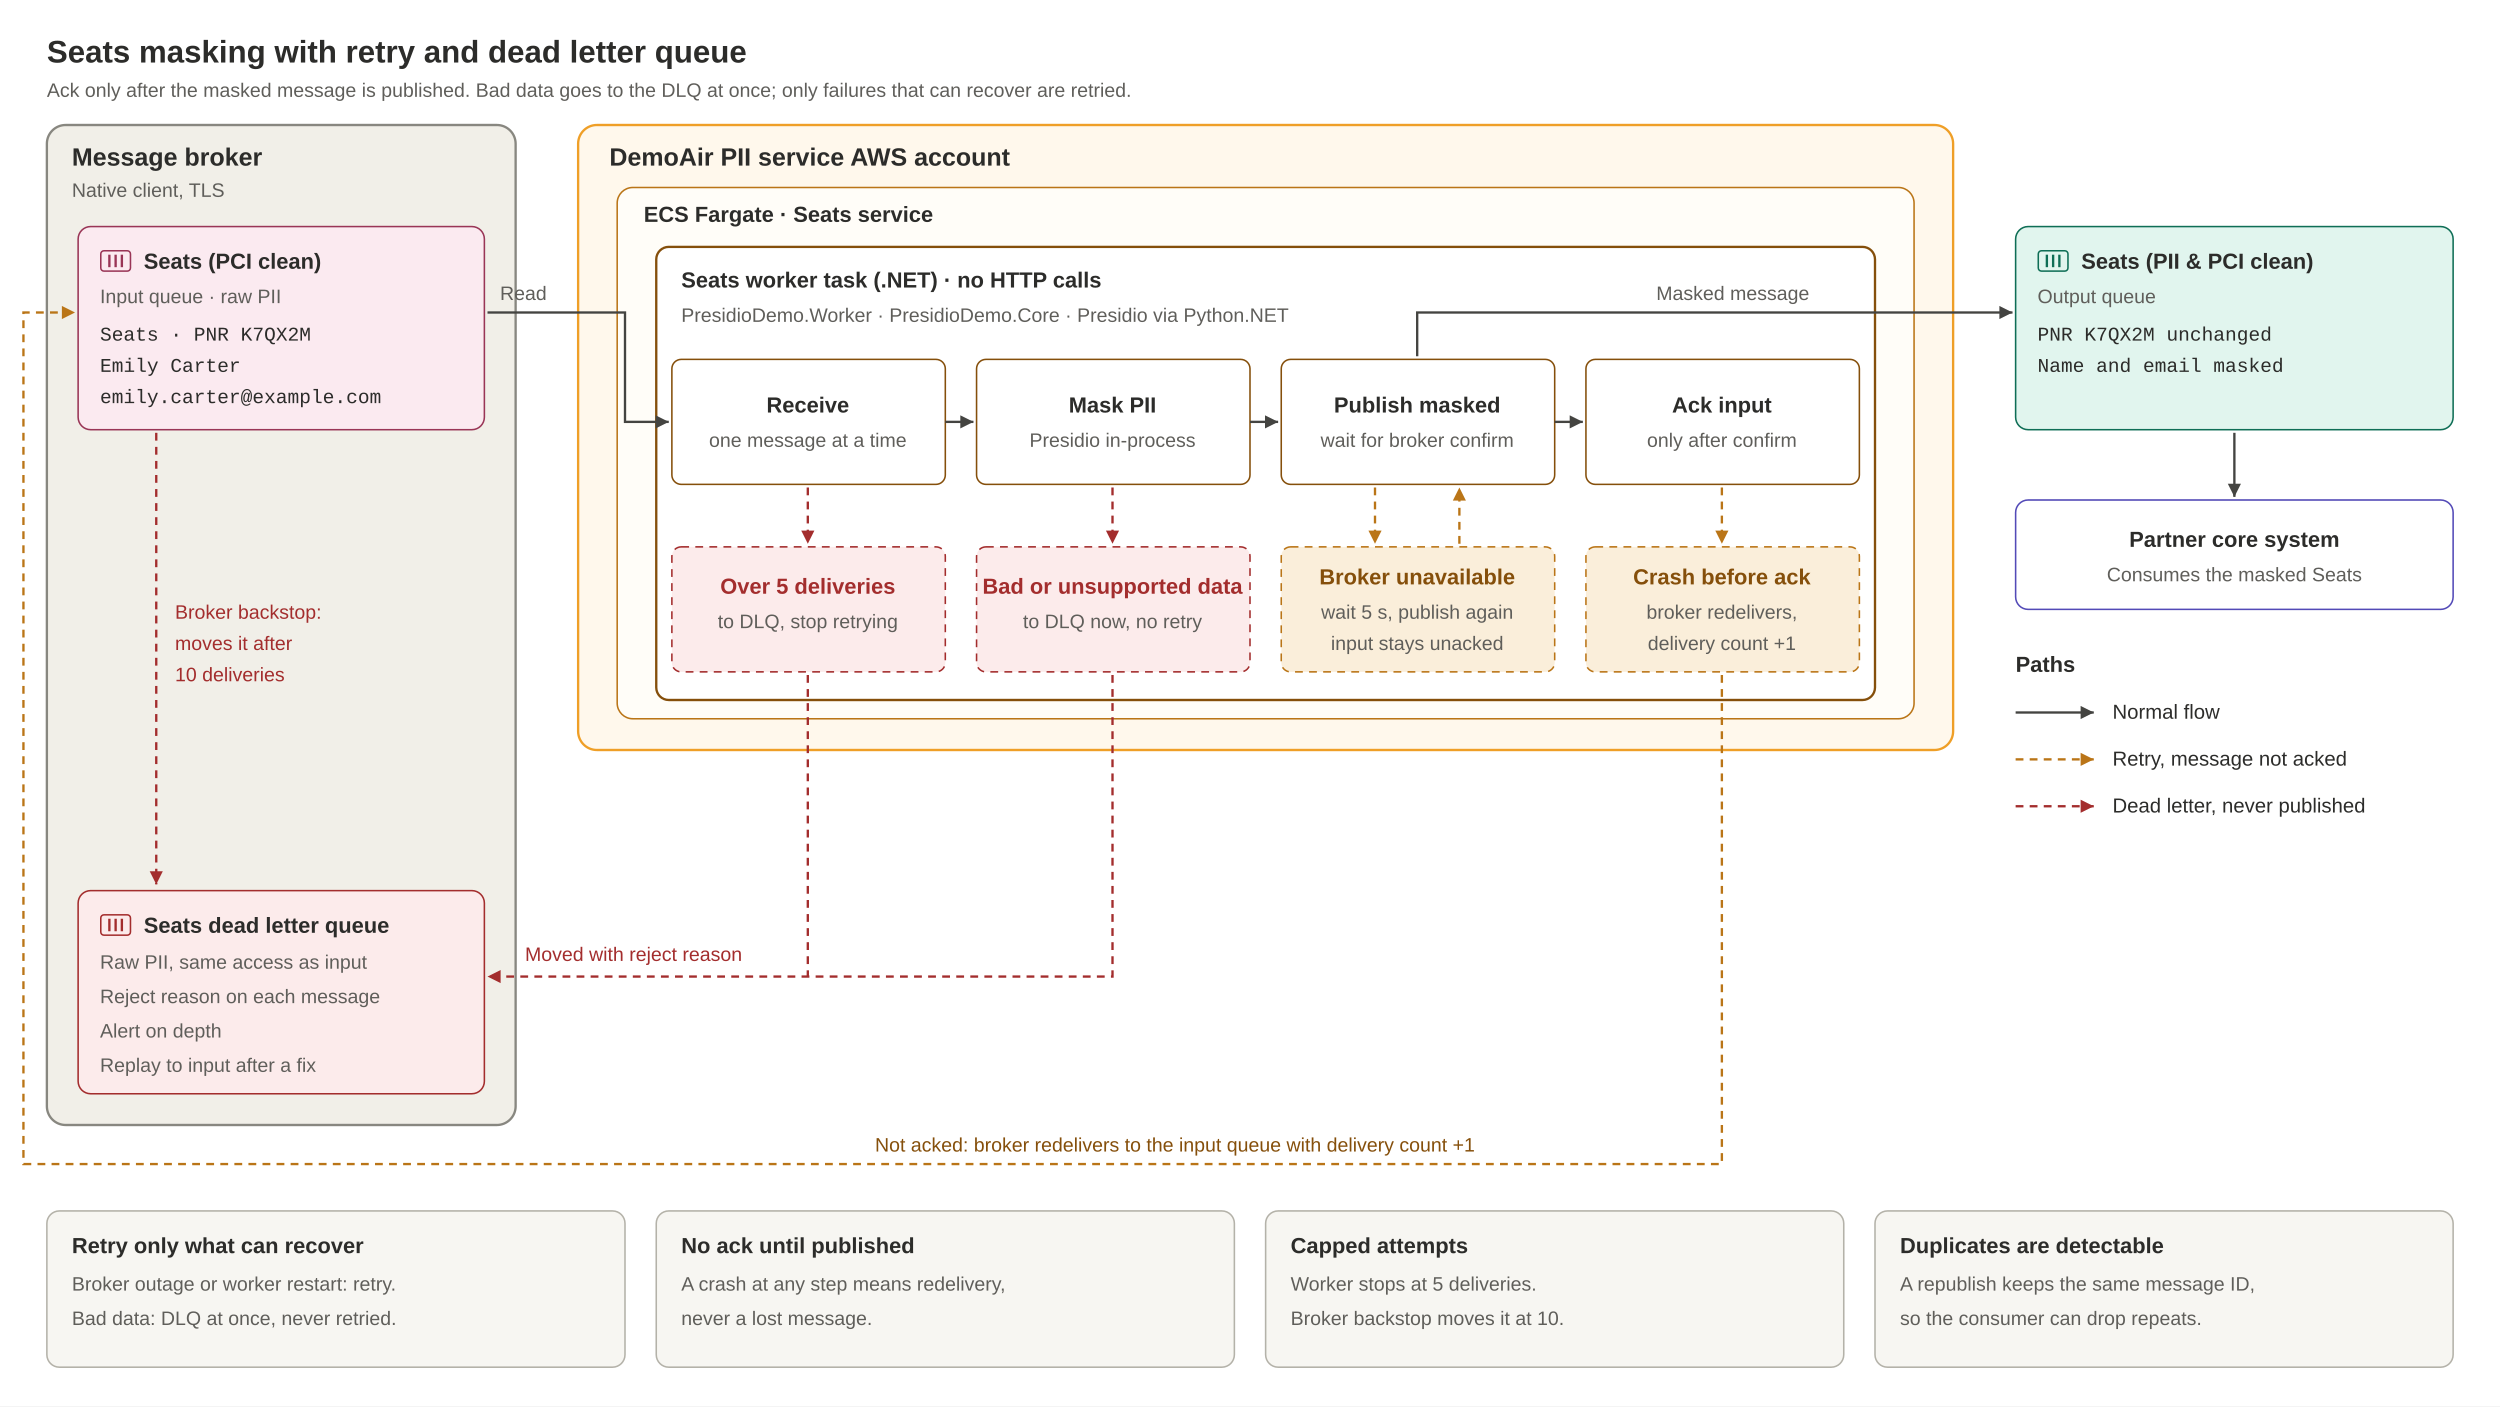
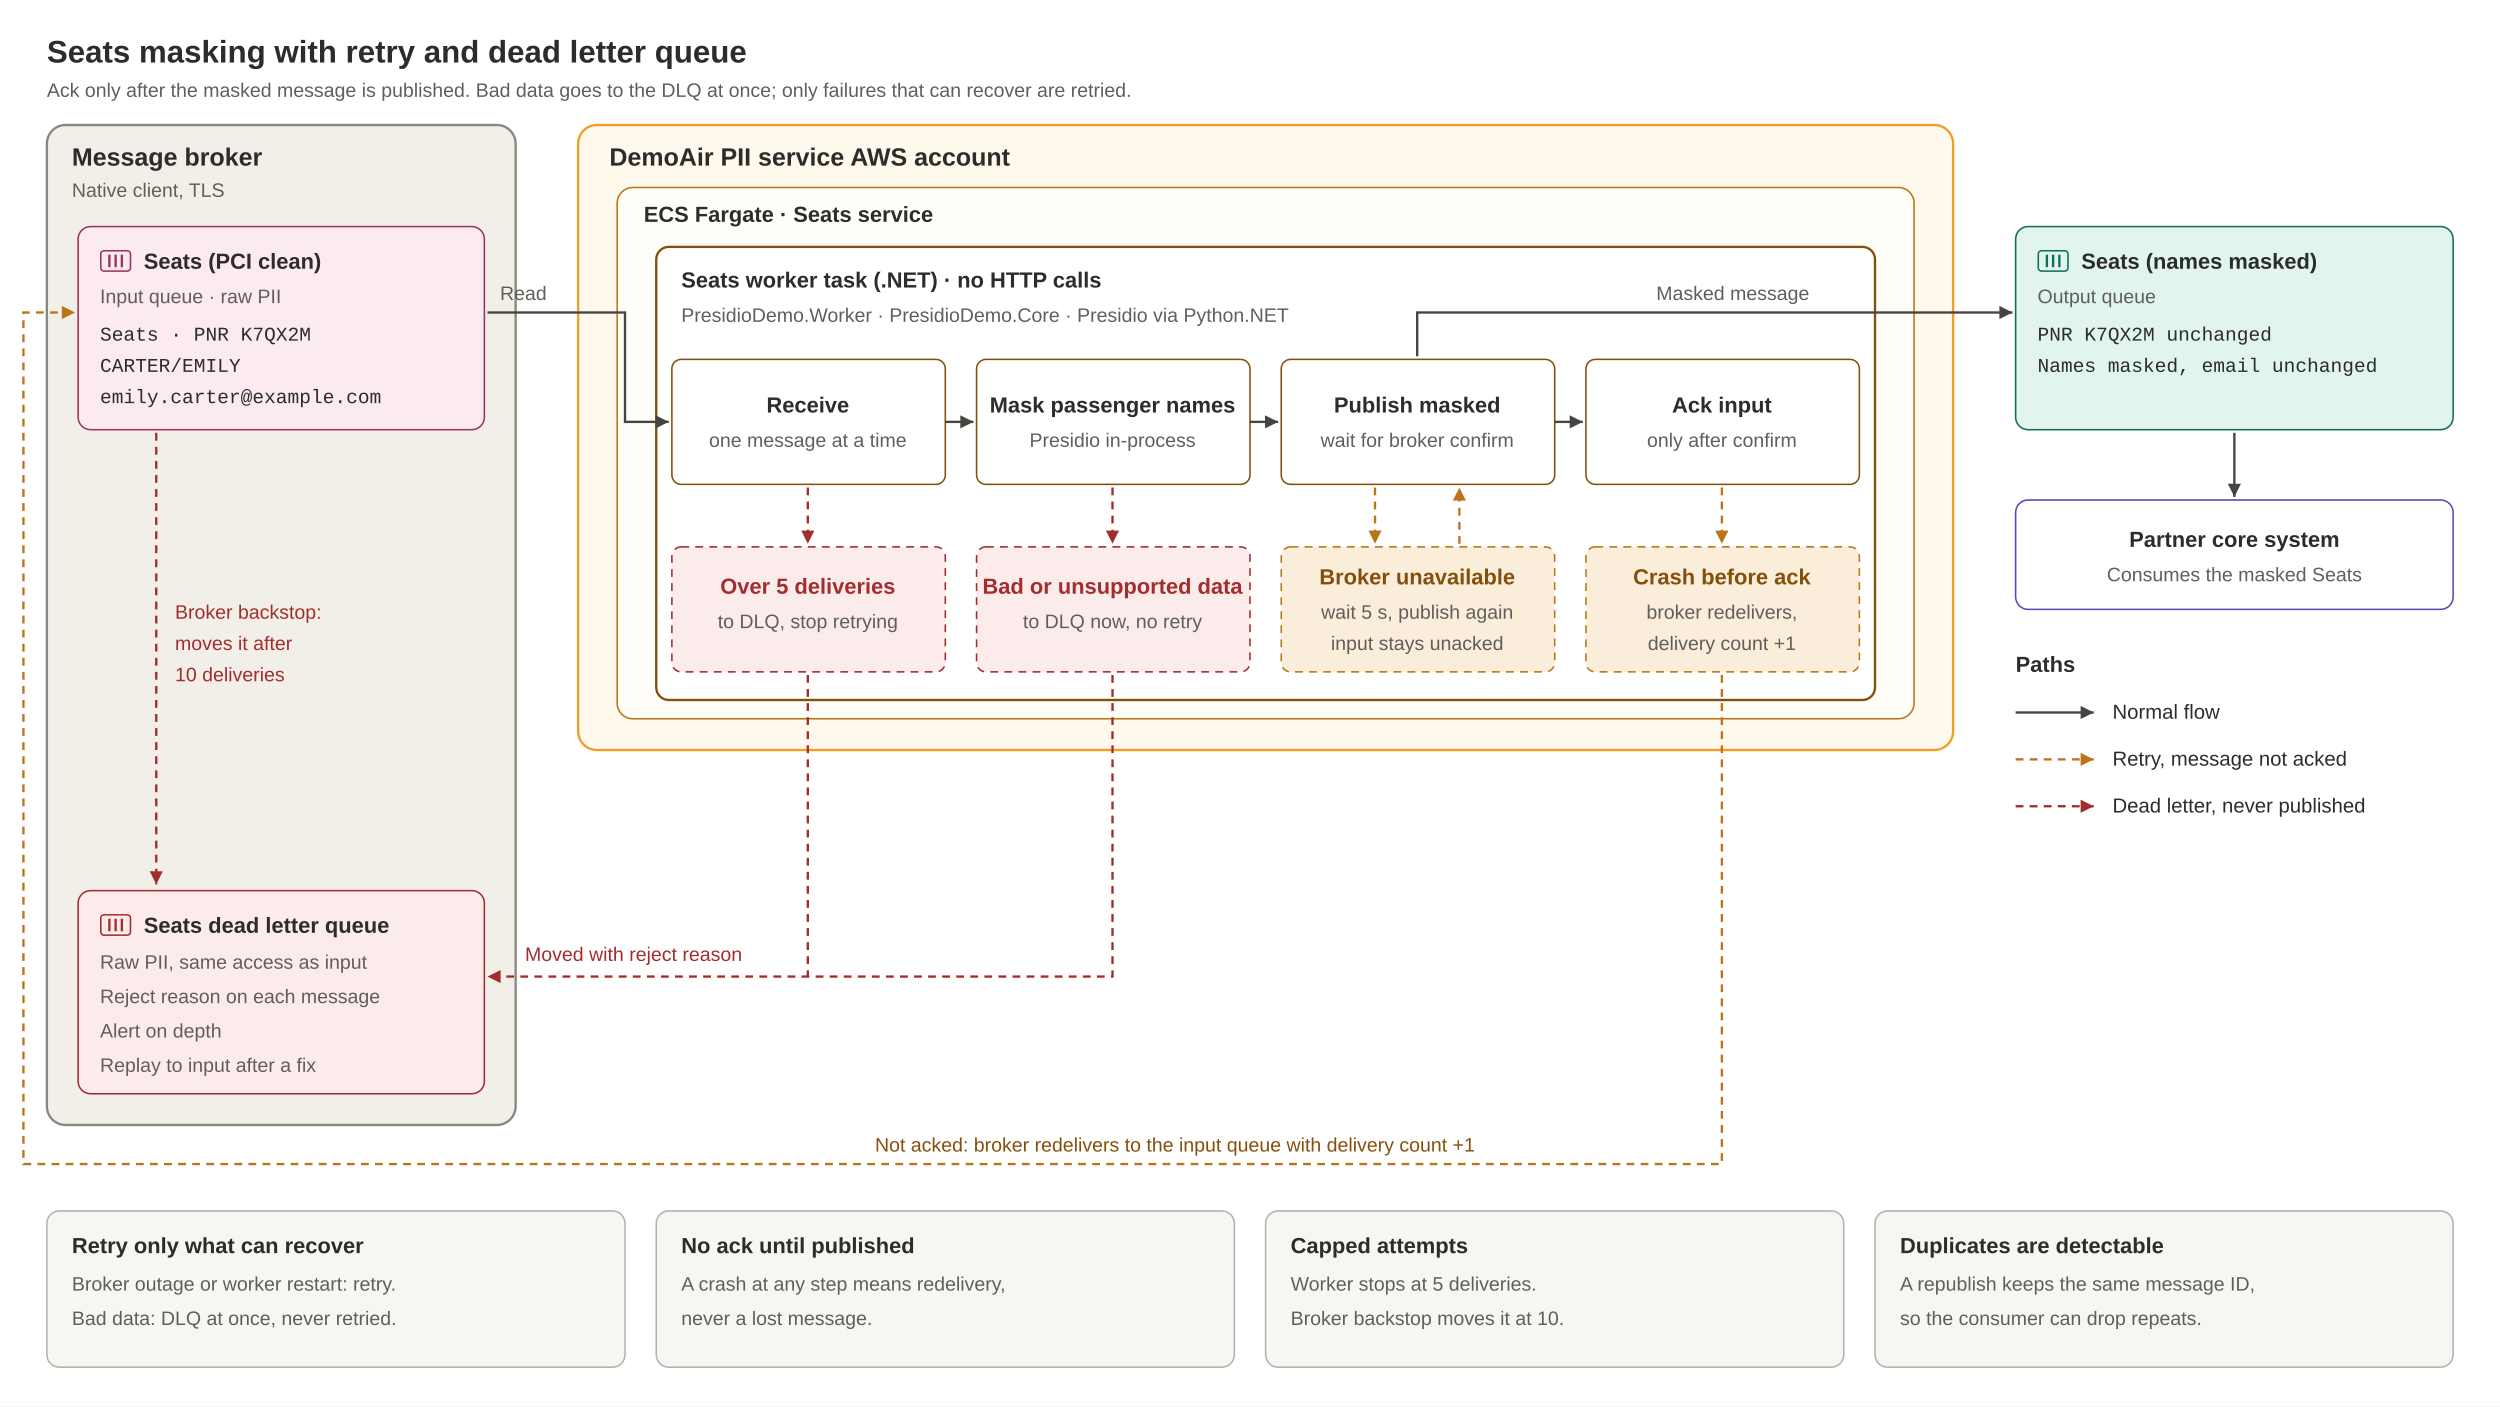
<svg xmlns="http://www.w3.org/2000/svg" viewBox="0 0 1600 900" role="img" aria-labelledby="title desc">
  <defs>
    <marker id="a" viewBox="0 0 10 10" refX="9" refY="5" markerWidth="7" markerHeight="7" orient="auto-start-reverse">
      <path d="M1 1L9 5L1 9z" fill="#444441" />
    </marker>
    <marker id="r" viewBox="0 0 10 10" refX="9" refY="5" markerWidth="7" markerHeight="7" orient="auto-start-reverse">
      <path d="M1 1L9 5L1 9z" fill="#A32D2D" />
    </marker>
    <marker id="y" viewBox="0 0 10 10" refX="9" refY="5" markerWidth="7" markerHeight="7" orient="auto-start-reverse">
      <path d="M1 1L9 5L1 9z" fill="#BA7517" />
    </marker>
    <symbol id="q" viewBox="0 0 20 14">
      <rect x="0.5" y="0.5" width="19" height="13" rx="2" fill="none" stroke="currentColor" />
      <path d="M6 3V11M10 3V11M14 3V11" stroke="currentColor" stroke-width="1.5" />
    </symbol>
    <style>
text{font-family:'Segoe UI',Arial,sans-serif;fill:#2C2C2A}
.h{font-size:16px;font-weight:600}
.t{font-size:14px;font-weight:600}
.s{font-size:13px}
.m{font-size:12.5px;fill:#5F5E5A}
.d{font-size:12.5px;font-family:Consolas,'Courier New',monospace;fill:#2C2C2A}
.ln{fill:none;stroke:#444441;stroke-width:1.5}
.dl{fill:none;stroke:#A32D2D;stroke-width:1.5;stroke-dasharray:5 4}
.rl{fill:none;stroke:#BA7517;stroke-width:1.5;stroke-dasharray:5 4}
.iq rect{fill:#FBEAF0;stroke:#993556}.iq{color:#993556}
.dq rect{fill:#FCEBEB;stroke:#A32D2D}.dq{color:#A32D2D}
.cq rect{fill:#E1F5EE;stroke:#0F6E56}.cq{color:#0F6E56}
.st rect{fill:#FFFFFF;stroke:#854F0B}
.fx rect{fill:#FCEBEB;stroke:#A32D2D;stroke-dasharray:5 4}
.rt rect{fill:#FAEEDA;stroke:#BA7517;stroke-dasharray:5 4}
.cd rect{fill:#F7F6F2;stroke:#B4B2A9}
</style>
  </defs>
  <rect width="1600" height="900" fill="#FFFFFF" />
  <text class="h" x="30" y="40" style="font-size:20px">Seats masking with retry and dead letter queue</text>
  <text class="m" x="30" y="62">Ack only after the masked message is published. Bad data goes to the DLQ at once; only failures that can recover are retried.</text>
  <rect x="30" y="80" width="300" height="640" rx="12" fill="#F1EFE8" stroke="#888780" stroke-width="1.5" />
  <text class="h" x="46" y="106">Message broker</text>
  <text class="m" x="46" y="126">Native client, TLS</text>
  <g class="iq">
    <rect x="50" y="145" width="260" height="130" rx="8" />
    <use href="#q" x="64" y="160" width="20" height="14" />
    <text class="t" x="92" y="172">Seats (PCI clean)</text>
    <text class="m" x="64" y="194">Input queue · raw PII</text>
    <text class="d" x="64" y="218">Seats · PNR K7QX2M</text>
-     <text class="d" x="64" y="238">Emily Carter</text>
+     <text class="d" x="64" y="238">CARTER/EMILY</text>
    <text class="d" x="64" y="258">emily.carter@example.com</text>
  </g>
  <g class="dq">
    <rect x="50" y="570" width="260" height="130" rx="8" />
    <use href="#q" x="64" y="585" width="20" height="14" />
    <text class="t" x="92" y="597">Seats dead letter queue</text>
    <text class="m" x="64" y="620">Raw PII, same access as input</text>
    <text class="m" x="64" y="642">Reject reason on each message</text>
    <text class="m" x="64" y="664">Alert on depth</text>
    <text class="m" x="64" y="686">Replay to input after a fix</text>
  </g>
  <path class="dl" d="M100 277V566" marker-end="url(#r)" />
  <text class="m" x="112" y="396" style="fill:#A32D2D">Broker backstop:</text>
  <text class="m" x="112" y="416" style="fill:#A32D2D">moves it after</text>
  <text class="m" x="112" y="436" style="fill:#A32D2D">10 deliveries</text>
  <rect x="370" y="80" width="880" height="400" rx="12" fill="#FFF8EC" stroke="#EF9F27" stroke-width="1.5" />
  <text class="h" x="390" y="106">DemoAir PII service AWS account</text>
  <rect x="395" y="120" width="830" height="340" rx="10" fill="#FFFDF8" stroke="#BA7517" />
  <text class="t" x="412" y="142">ECS Fargate · Seats service</text>
  <rect x="420" y="158" width="780" height="290" rx="8" fill="#FFFFFF" stroke="#854F0B" stroke-width="1.5" />
  <text class="t" x="436" y="184">Seats worker task (.NET) · no HTTP calls</text>
  <text class="m" x="436" y="206">PresidioDemo.Worker · PresidioDemo.Core · Presidio via Python.NET</text>
  <g class="st">
    <rect x="430" y="230" width="175" height="80" rx="6" />
    <text class="t" x="517" y="264" text-anchor="middle">Receive</text>
    <text class="m" x="517" y="286" text-anchor="middle">one message at a time</text>
  </g>
  <g class="st">
    <rect x="625" y="230" width="175" height="80" rx="6" />
-     <text class="t" x="712" y="264" text-anchor="middle">Mask PII</text>
+     <text class="t" x="712" y="264" text-anchor="middle">Mask passenger names</text>
    <text class="m" x="712" y="286" text-anchor="middle">Presidio in-process</text>
  </g>
  <g class="st">
    <rect x="820" y="230" width="175" height="80" rx="6" />
    <text class="t" x="907" y="264" text-anchor="middle">Publish masked</text>
    <text class="m" x="907" y="286" text-anchor="middle">wait for broker confirm</text>
  </g>
  <g class="st">
    <rect x="1015" y="230" width="175" height="80" rx="6" />
    <text class="t" x="1102" y="264" text-anchor="middle">Ack input</text>
    <text class="m" x="1102" y="286" text-anchor="middle">only after confirm</text>
  </g>
  <path class="ln" d="M605 270H623" marker-end="url(#a)" />
  <path class="ln" d="M800 270H818" marker-end="url(#a)" />
  <path class="ln" d="M995 270H1013" marker-end="url(#a)" />
  <g class="fx">
    <rect x="430" y="350" width="175" height="80" rx="6" />
    <text class="t" x="517" y="380" text-anchor="middle" style="fill:#A32D2D">Over 5 deliveries</text>
    <text class="m" x="517" y="402" text-anchor="middle">to DLQ, stop retrying</text>
  </g>
  <g class="fx">
    <rect x="625" y="350" width="175" height="80" rx="6" />
    <text class="t" x="712" y="380" text-anchor="middle" style="fill:#A32D2D">Bad or unsupported data</text>
    <text class="m" x="712" y="402" text-anchor="middle">to DLQ now, no retry</text>
  </g>
  <g class="rt">
    <rect x="820" y="350" width="175" height="80" rx="6" />
    <text class="t" x="907" y="374" text-anchor="middle" style="fill:#854F0B">Broker unavailable</text>
    <text class="m" x="907" y="396" text-anchor="middle">wait 5 s, publish again</text>
    <text class="m" x="907" y="416" text-anchor="middle">input stays unacked</text>
  </g>
  <g class="rt">
    <rect x="1015" y="350" width="175" height="80" rx="6" />
    <text class="t" x="1102" y="374" text-anchor="middle" style="fill:#854F0B">Crash before ack</text>
    <text class="m" x="1102" y="396" text-anchor="middle">broker redelivers,</text>
    <text class="m" x="1102" y="416" text-anchor="middle">delivery count +1</text>
  </g>
  <path class="dl" d="M517 312V348" marker-end="url(#r)" />
  <path class="dl" d="M712 312V348" marker-end="url(#r)" />
  <path class="rl" d="M880 312V348" marker-end="url(#y)" />
  <path class="rl" d="M934 348V312" marker-end="url(#y)" />
  <path class="rl" d="M1102 312V348" marker-end="url(#y)" />
  <path class="ln" d="M312 200H400V270H428" marker-end="url(#a)" />
  <text class="m" x="320" y="192">Read</text>
  <path class="ln" d="M907 228V200H1288" marker-end="url(#a)" />
  <text class="m" x="1060" y="192">Masked message</text>
  <path class="dl" d="M517 432V625" />
  <path class="dl" d="M712 432V625H312" marker-end="url(#r)" />
  <text class="m" x="336" y="615" style="fill:#A32D2D">Moved with reject reason</text>
  <path class="rl" d="M1102 432V745H15V200H48" marker-end="url(#y)" />
  <text class="m" x="560" y="737" style="fill:#854F0B">Not acked: broker redelivers to the input queue with delivery count +1</text>
  <g class="cq">
    <rect x="1290" y="145" width="280" height="130" rx="8" />
    <use href="#q" x="1304" y="160" width="20" height="14" />
-     <text class="t" x="1332" y="172">Seats (PII &amp; PCI clean)</text>
+     <text class="t" x="1332" y="172">Seats (names masked)</text>
    <text class="m" x="1304" y="194">Output queue</text>
    <text class="d" x="1304" y="218">PNR K7QX2M unchanged</text>
-     <text class="d" x="1304" y="238">Name and email masked</text>
+     <text class="d" x="1304" y="238">Names masked, email unchanged</text>
  </g>
  <g class="st">
    <rect x="1290" y="320" width="280" height="70" rx="8" style="stroke:#534AB7" />
    <text class="t" x="1430" y="350" text-anchor="middle">Partner core system</text>
    <text class="m" x="1430" y="372" text-anchor="middle">Consumes the masked Seats</text>
  </g>
  <path class="ln" d="M1430 277V318" marker-end="url(#a)" />
  <text class="t" x="1290" y="430">Paths</text>
  <path class="ln" d="M1290 456H1340" marker-end="url(#a)" />
  <text class="s" x="1352" y="460">Normal flow</text>
  <path class="rl" d="M1290 486H1340" marker-end="url(#y)" />
  <text class="s" x="1352" y="490">Retry, message not acked</text>
  <path class="dl" d="M1290 516H1340" marker-end="url(#r)" />
  <text class="s" x="1352" y="520">Dead letter, never published</text>
  <g class="cd">
    <rect x="30" y="775" width="370" height="100" rx="8" />
    <text class="t" x="46" y="802">Retry only what can recover</text>
    <text class="m" x="46" y="826">Broker outage or worker restart: retry.</text>
    <text class="m" x="46" y="848">Bad data: DLQ at once, never retried.</text>
  </g>
  <g class="cd">
    <rect x="420" y="775" width="370" height="100" rx="8" />
    <text class="t" x="436" y="802">No ack until published</text>
    <text class="m" x="436" y="826">A crash at any step means redelivery,</text>
    <text class="m" x="436" y="848">never a lost message.</text>
  </g>
  <g class="cd">
    <rect x="810" y="775" width="370" height="100" rx="8" />
    <text class="t" x="826" y="802">Capped attempts</text>
    <text class="m" x="826" y="826">Worker stops at 5 deliveries.</text>
    <text class="m" x="826" y="848">Broker backstop moves it at 10.</text>
  </g>
  <g class="cd">
    <rect x="1200" y="775" width="370" height="100" rx="8" />
    <text class="t" x="1216" y="802">Duplicates are detectable</text>
    <text class="m" x="1216" y="826">A republish keeps the same message ID,</text>
    <text class="m" x="1216" y="848">so the consumer can drop repeats.</text>
  </g>
</svg>
